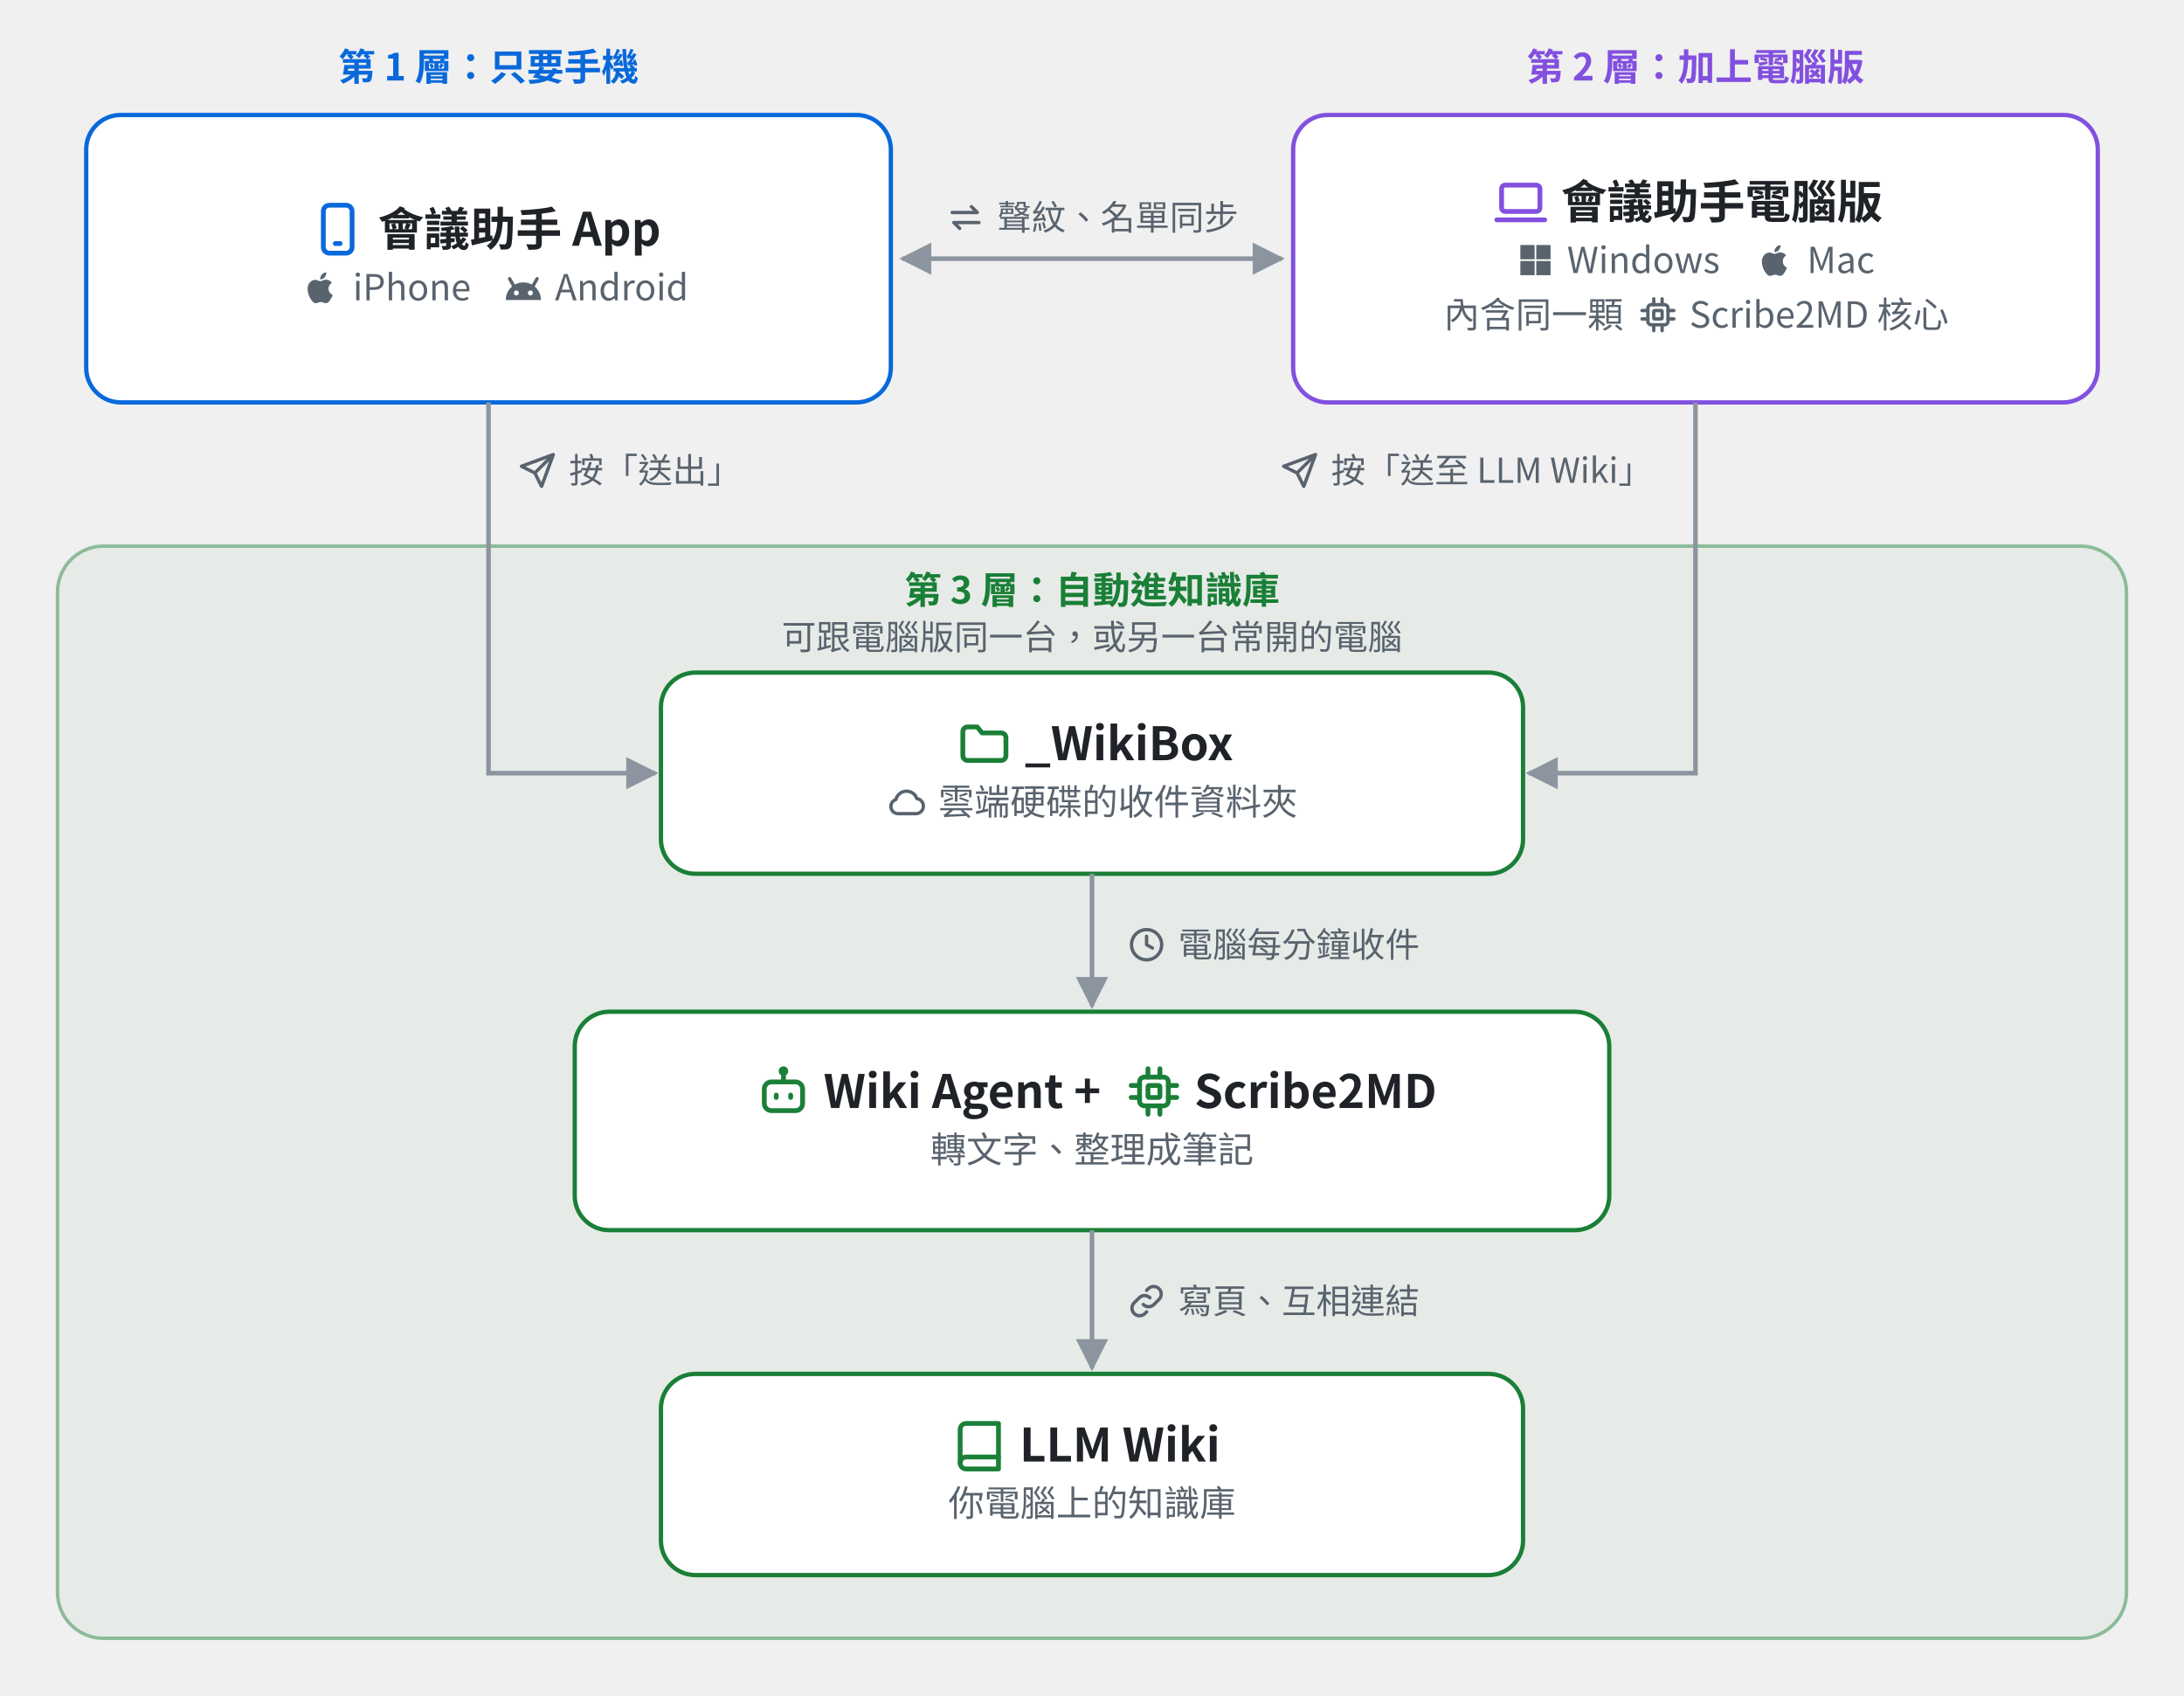
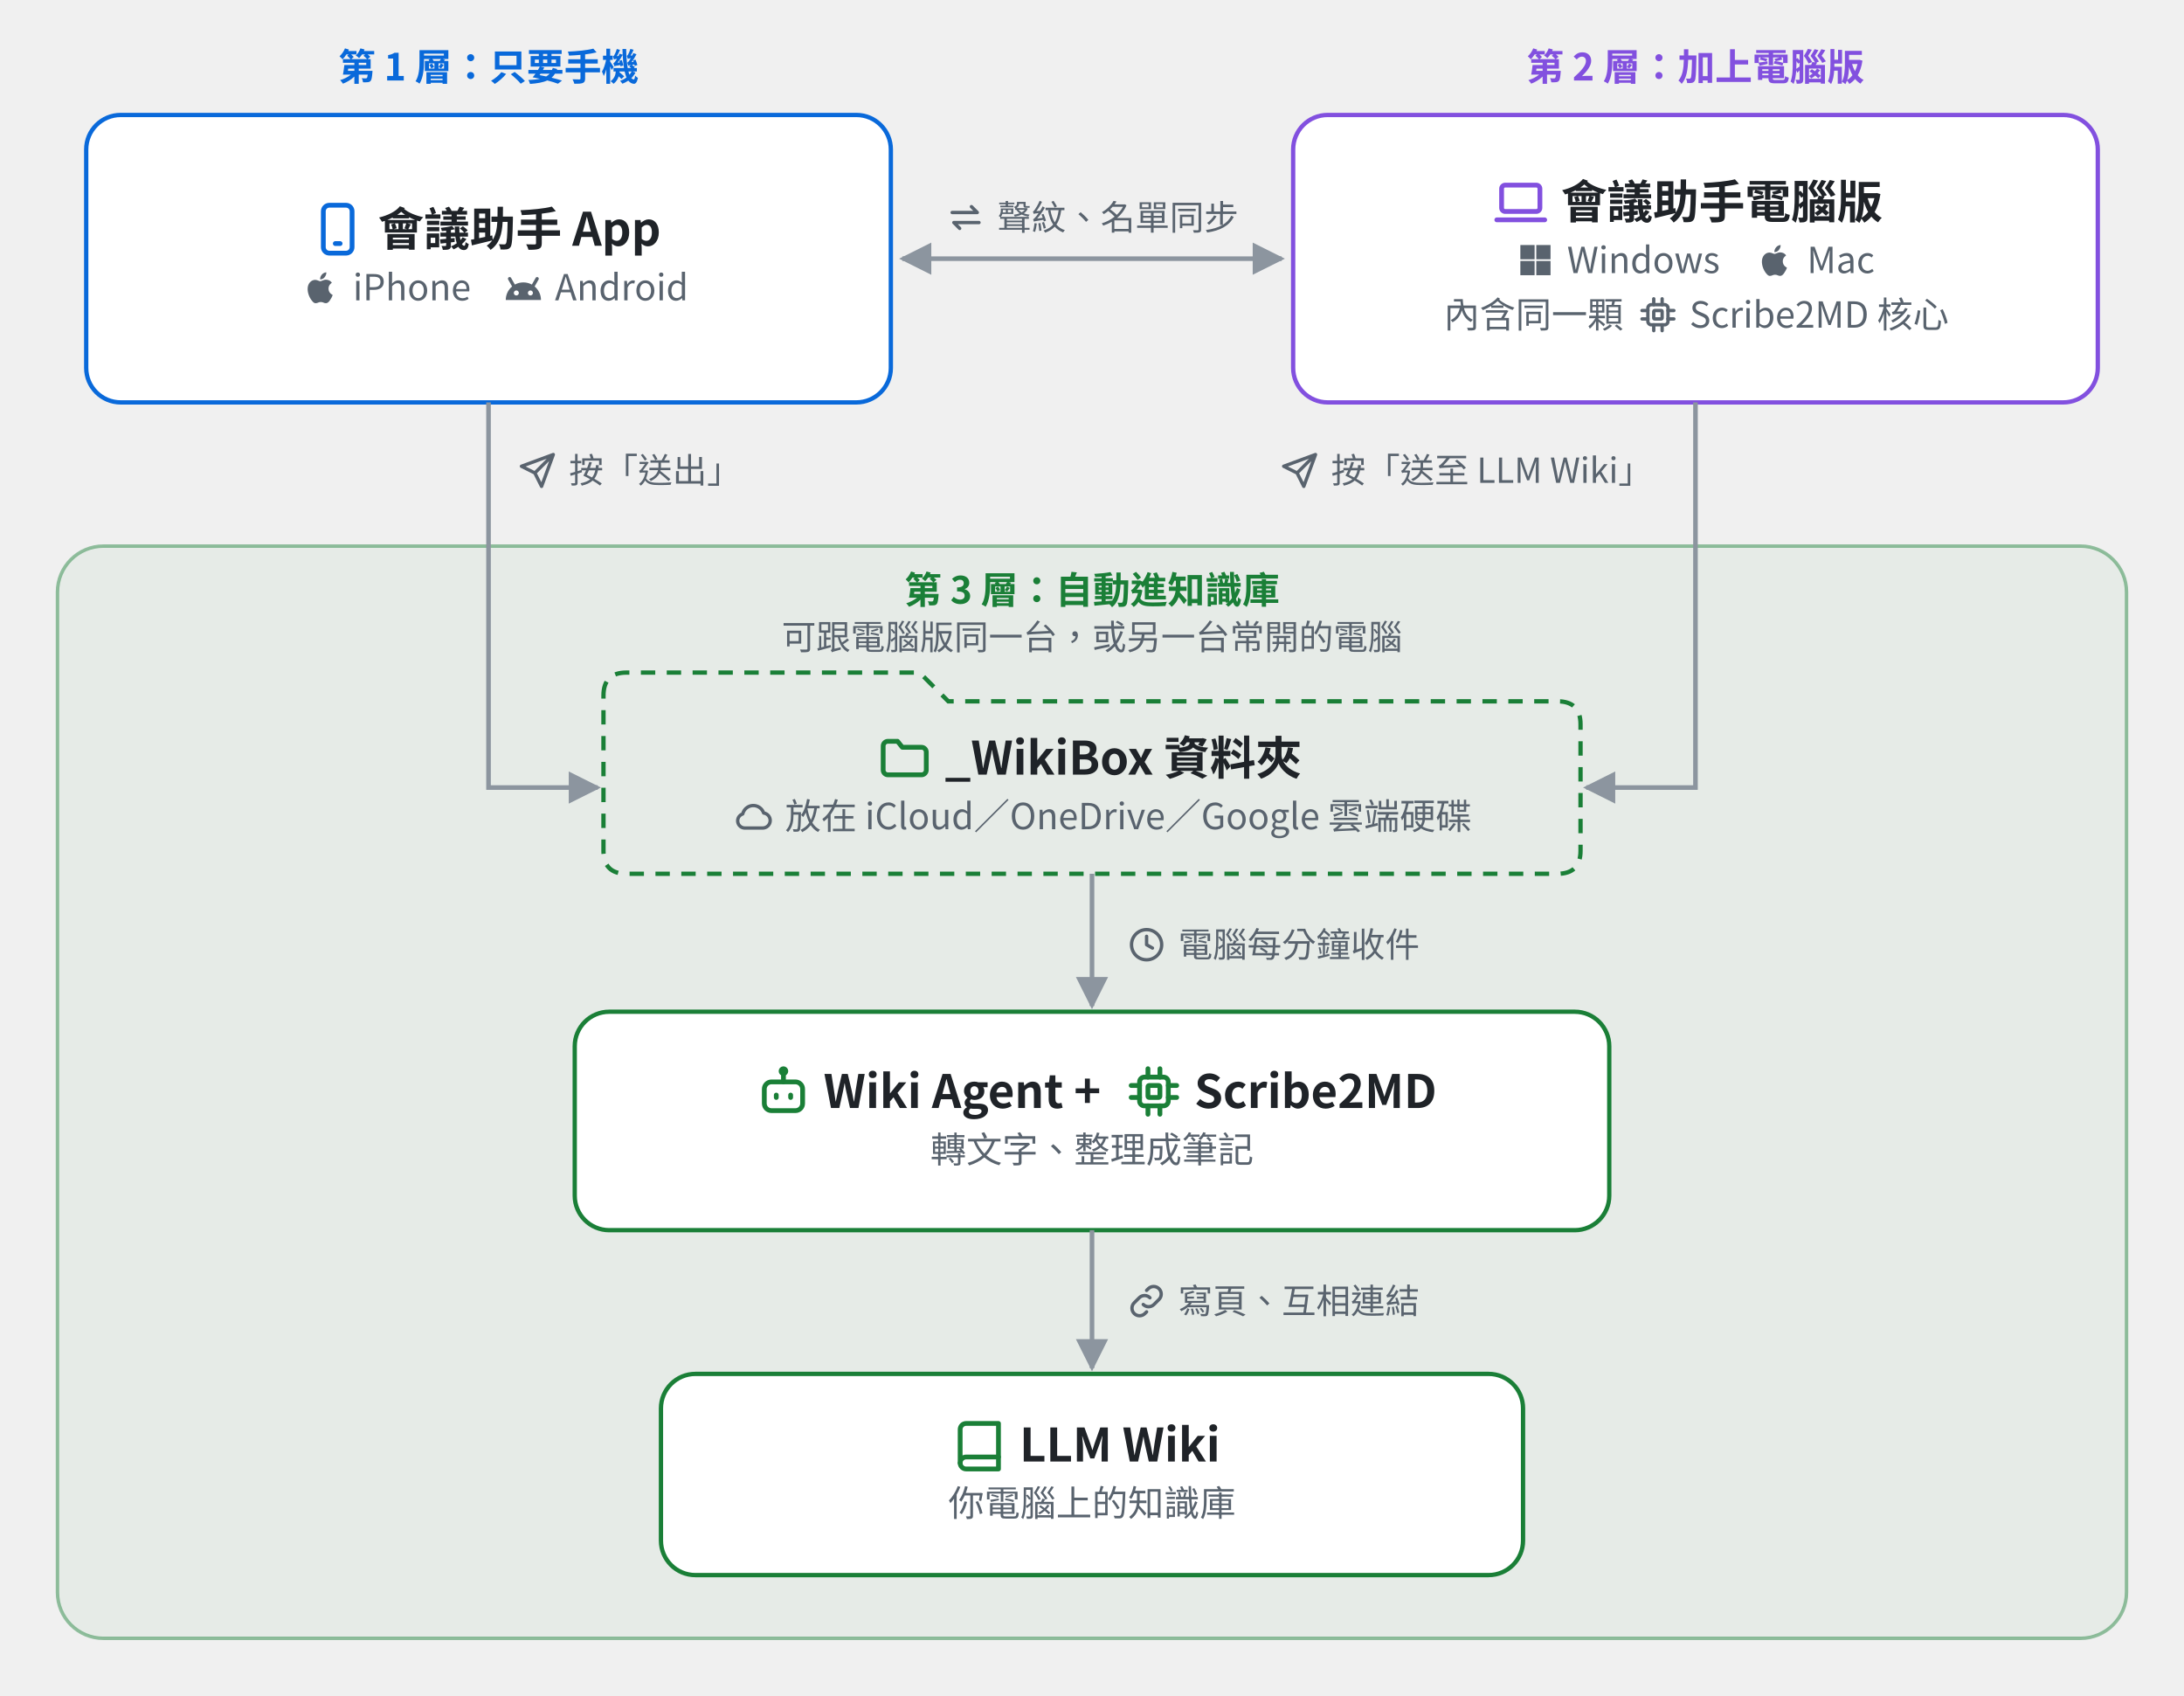
<svg xmlns="http://www.w3.org/2000/svg" viewBox="0 0 760 590" width="760" height="590" role="img" aria-labelledby="title" xml:lang="zh-Hant" font-family="'PingFang TC','Microsoft JhengHei','Noto Sans CJK TC',-apple-system,'Segoe UI',sans-serif">
  <style>
.card{fill:#ffffff;stroke-width:1.5}
+ .folder{fill:none;stroke-width:1.5}
.t{fill:#1f2328;font-weight:600;font-size:16px}
.s{fill:#59636e;font-size:12.5px}
.lbl{fill:#59636e;font-size:12px}
.cap{font-weight:600;font-size:13px}
.line{stroke:#8c959f;stroke-width:1.6;fill:none}
.dash{stroke-dasharray:5 4}
.head{fill:#8c959f}
.k1{stroke:#0969da}.f1{fill:#0969da}
.k2{stroke:#8250df}.f2{fill:#8250df}
.k3{stroke:#1a7f37}.f3{fill:#1a7f37}
.group{fill:#1a7f37;fill-opacity:.05;stroke:#1a7f37;stroke-opacity:.45;stroke-width:1.2}
@media (prefers-color-scheme: dark){
.card{fill:#151b23}
.t{fill:#f0f6fc}
.s,.lbl{fill:#9198a1}
.line{stroke:#656c76}.head{fill:#656c76}
.k1{stroke:#4493f8}.f1{fill:#4493f8}
.k2{stroke:#ab7df8}.f2{fill:#ab7df8}
.k3{stroke:#3fb950}.f3{fill:#3fb950}
.group{fill:#3fb950;fill-opacity:.07;stroke:#3fb950;stroke-opacity:.5}
}

.c1{color:#0969da}.c2{color:#8250df}.c3{color:#1a7f37}.cg{color:#59636e}
.eye{fill:#ffffff}
@media (prefers-color-scheme: dark){
.c1{color:#4493f8}.c2{color:#ab7df8}.c3{color:#3fb950}.cg{color:#9198a1}
.eye{fill:#151b23}
}
</style>
  <defs>
    <marker id="a" viewBox="0 0 10 10" refX="9" refY="5" markerWidth="7" markerHeight="7" orient="auto-start-reverse">
      <path d="M0 0 L10 5 L0 10 z" class="head" />
    </marker>
    <symbol id="i-phone" viewBox="0 0 24 24">
      <g fill="none" stroke="currentColor" stroke-width="2" stroke-linecap="round" stroke-linejoin="round">
        <rect x="6" y="2" width="12" height="20" rx="2.5" />
        <path d="M11 18h2" />
      </g>
    </symbol>
    <symbol id="i-laptop" viewBox="0 0 24 24">
      <g fill="none" stroke="currentColor" stroke-width="2" stroke-linecap="round" stroke-linejoin="round">
        <rect x="4" y="5" width="16" height="11" rx="1.5" />
        <path d="M2 19.5h20" />
      </g>
    </symbol>
    <symbol id="i-folder" viewBox="0 0 24 24">
      <path fill="none" stroke="currentColor" stroke-width="2" stroke-linecap="round" stroke-linejoin="round" d="M3 7a2 2 0 0 1 2-2h4l2 2.5h8a2 2 0 0 1 2 2V17a2 2 0 0 1-2 2H5a2 2 0 0 1-2-2z" />
    </symbol>
    <symbol id="i-cloud" viewBox="0 0 24 24">
      <path fill="none" stroke="currentColor" stroke-width="2" stroke-linecap="round" stroke-linejoin="round" d="M7 19h10.5a4.5 4.5 0 0 0 .6-8.96A6.5 6.5 0 0 0 5.6 10.6 4.3 4.3 0 0 0 7 19z" />
    </symbol>
    <symbol id="i-bot" viewBox="0 0 24 24">
      <g fill="none" stroke="currentColor" stroke-width="2" stroke-linecap="round" stroke-linejoin="round">
        <rect x="4" y="8" width="16" height="12" rx="3" />
        <path d="M12 8V4.5" />
        <circle cx="12" cy="3.5" r="1" />
        <path d="M9 13.5v1M15 13.5v1" />
      </g>
    </symbol>
    <symbol id="i-book" viewBox="0 0 24 24">
      <g fill="none" stroke="currentColor" stroke-width="2" stroke-linecap="round" stroke-linejoin="round">
        <path d="M4 19.5A2.5 2.5 0 0 1 6.5 17H20V3H6.5A2.5 2.5 0 0 0 4 5.5z" />
        <path d="M4 19.5A2.5 2.5 0 0 0 6.5 22H20v-5" />
      </g>
    </symbol>
    <symbol id="i-sync" viewBox="0 0 24 24">
      <path fill="none" stroke="currentColor" stroke-width="2" stroke-linecap="round" stroke-linejoin="round" d="M4 9h15l-3.5-3.5M20 15H5l3.5 3.5" />
    </symbol>
    <symbol id="i-send" viewBox="0 0 24 24">
      <path fill="none" stroke="currentColor" stroke-width="2" stroke-linecap="round" stroke-linejoin="round" d="M21.5 2.5 10.5 13.5M21.5 2.5l-7 19-4-8-8-4z" />
    </symbol>
    <symbol id="i-file" viewBox="0 0 24 24">
      <g fill="none" stroke="currentColor" stroke-width="2" stroke-linecap="round" stroke-linejoin="round">
        <path d="M14 3H6.5A1.5 1.5 0 0 0 5 4.5v15A1.5 1.5 0 0 0 6.5 21h11a1.5 1.5 0 0 0 1.5-1.5V8z" />
        <path d="M14 3v5h5" />
      </g>
    </symbol>
    <symbol id="i-chip" viewBox="0 0 24 24">
      <g fill="none" stroke="currentColor" stroke-width="2" stroke-linecap="round" stroke-linejoin="round">
        <rect x="6" y="6" width="12" height="12" rx="2" />
        <rect x="9.5" y="9.5" width="5" height="5" rx=".5" />
        <path d="M9.5 2.5V6M14.5 2.5V6M9.5 18v3.5M14.5 18v3.5M2.5 9.5H6M2.5 14.5H6M18 9.5h3.5M18 14.5h3.5" />
      </g>
    </symbol>
    <symbol id="i-clock" viewBox="0 0 24 24">
      <g fill="none" stroke="currentColor" stroke-width="2" stroke-linecap="round" stroke-linejoin="round">
        <circle cx="12" cy="12" r="9" />
        <path d="M12 7v5l3.5 2" />
      </g>
    </symbol>
    <symbol id="i-link" viewBox="0 0 24 24">
      <path fill="none" stroke="currentColor" stroke-width="2" stroke-linecap="round" stroke-linejoin="round" d="M10 14a4.5 4.5 0 0 0 6.4 0l3-3a4.5 4.5 0 0 0-6.4-6.4l-1 1M14 10a4.5 4.5 0 0 0-6.4 0l-3 3a4.5 4.5 0 0 0 6.4 6.4l1-1" />
    </symbol>
    <symbol id="i-apple" viewBox="0 0 24 24">
      <path fill="currentColor" d="M16.4 12.7c0-2.3 1.9-3.4 2-3.5-1.1-1.6-2.8-1.8-3.4-1.8-1.4-.1-2.8.9-3.5.9-.7 0-1.8-.8-3-.8-1.6 0-3 .9-3.8 2.3-1.6 2.8-.4 7 1.2 9.3.8 1.1 1.7 2.4 2.9 2.3 1.2 0 1.6-.7 3-.7s1.8.7 3 .7c1.3 0 2.1-1.1 2.8-2.3.9-1.3 1.3-2.6 1.3-2.6s-2.5-1-2.5-3.8zM14.1 5.9c.6-.8 1.1-1.8 1-2.9-.9 0-2.1.6-2.7 1.4-.6.7-1.1 1.8-1 2.8 1 .1 2.1-.5 2.7-1.3z" />
    </symbol>
    <symbol id="i-android" viewBox="0 0 24 24">
      <g fill="currentColor">
        <path d="M1.5 19.5a10.5 10.5 0 0 1 21 0z" />
        <path d="M6.3 11.2 3.8 6.8M17.7 11.2l2.5-4.4" stroke="currentColor" stroke-width="2" stroke-linecap="round" />
        <circle cx="7.8" cy="15.3" r="1.5" class="eye" />
        <circle cx="16.2" cy="15.3" r="1.5" class="eye" />
      </g>
    </symbol>
    <symbol id="i-windows" viewBox="0 0 24 24">
      <path fill="currentColor" d="M3 3h8.5v8.5H3zM12.5 3H21v8.5h-8.5zM3 12.5h8.5V21H3zM12.5 12.5H21V21h-8.5z" />
    </symbol>
  </defs>
  <rect x="20" y="190" width="720" height="380" rx="16" class="group" />
  <text x="170.0" y="28" class="cap f1" text-anchor="middle">第 1 層：只要手機</text>
  <text x="590.0" y="28" class="cap f2" text-anchor="middle">第 2 層：加上電腦版</text>
  <text x="380.0" y="210" class="cap f3" text-anchor="middle">第 3 層：自動進知識庫</text>
  <text x="380.0" y="226" class="lbl" text-anchor="middle">可跟電腦版同一台，或另一台常開的電腦</text>
  <rect x="30" y="40" width="280" height="100" rx="12" class="card k1" />
  <use href="#i-phone" x="107.516" y="69.74" width="20" height="20" class="c1" />
  <text x="131.5" y="85.5" class="t" text-anchor="start">會議助手 App</text>
  <use href="#i-apple" x="104.75" y="93" width="14" height="14" class="cg" />
  <text x="122.8" y="104.5" class="s" text-anchor="start">iPhone</text>
  <use href="#i-android" x="175.125" y="93" width="14" height="14" class="cg" />
  <text x="193.1" y="104.5" class="s" text-anchor="start">Android</text>
  <rect x="450" y="40" width="280" height="100" rx="12" class="card k2" />
  <use href="#i-laptop" x="519.2" y="60.24" width="20" height="20" class="c2" />
  <text x="543.2" y="76.0" class="t" text-anchor="start">會議助手電腦版</text>
  <use href="#i-windows" x="527.312" y="83.5" width="14" height="14" class="cg" />
  <text x="545.3" y="95.0" class="s" text-anchor="start">Windows</text>
  <use href="#i-apple" x="610.812" y="83.5" width="14" height="14" class="cg" />
  <text x="628.8" y="95.0" class="s" text-anchor="start">Mac</text>
  <text x="502.4" y="114.0" class="s" text-anchor="start">內含同一顆</text>
  <use href="#i-chip" x="569.938" y="102.5" width="14" height="14" class="cg" />
  <text x="587.9" y="114.0" class="s" text-anchor="start">Scribe2MD 核心</text>
  <path d="M314 90.0 H446" class="line" marker-start="url(#a)" marker-end="url(#a)" />
  <use href="#i-sync" x="329" y="68.68" width="14" height="14" class="cg" />
  <text x="347.0" y="80.0" class="lbl" text-anchor="start">聲紋、名單同步</text>
-   <path d="M170 140 V269.0 H228" class="line" marker-end="url(#a)" />
+   <path d="M170 140 V274.0 H208" class="line" marker-end="url(#a)" />
  <use href="#i-send" x="180" y="156.68" width="14" height="14" class="cg" />
  <text x="198" y="168" class="lbl" text-anchor="start">按「送出」</text>
-   <path d="M590 140 V269.0 H532" class="line" marker-end="url(#a)" />
+   <path d="M590 140 V274.0 H552" class="line" marker-end="url(#a)" />
  <use href="#i-send" x="445.24" y="156.68" width="14" height="14" class="cg" />
  <text x="463.2" y="168" class="lbl" text-anchor="start">按「送至 LLM Wiki」</text>
-   <rect x="230" y="234" width="300" height="70" rx="12" class="card k3" />
-   <use href="#i-folder" x="332.552" y="248.74" width="20" height="20" class="c3" />
-   <text x="356.6" y="264.5" class="t" text-anchor="start">_WikiBox</text>
-   <use href="#i-cloud" x="308.5" y="272" width="14" height="14" class="cg" />
-   <text x="326.5" y="283.5" class="s" text-anchor="start">雲端硬碟的收件資料夾</text>
+   <path d="M210 242 Q210 234 218 234 H320 L330 244 H542 Q550 244 550 252 V296 Q550 304 542 304 H218 Q210 304 210 296 Z" class="folder dash k3" />
+   <use href="#i-folder" x="304.832" y="253.74" width="20" height="20" class="c3" />
+   <text x="328.8" y="269.5" class="t" text-anchor="start">_WikiBox 資料夾</text>
+   <use href="#i-cloud" x="255.188" y="277" width="14" height="14" class="cg" />
+   <text x="273.2" y="288.5" class="s" text-anchor="start">放在 iCloud／OneDrive／Google 雲端硬碟</text>
  <path d="M380.0 304 V350" class="line" marker-end="url(#a)" />
  <use href="#i-clock" x="392" y="321.68" width="14" height="14" class="cg" />
  <text x="410.0" y="333" class="lbl" text-anchor="start">電腦每分鐘收件</text>
  <rect x="200" y="352" width="360" height="76" rx="12" class="card k3" />
  <use href="#i-bot" x="262.632" y="369.74" width="20" height="20" class="c3" />
  <text x="286.6" y="385.5" class="t" text-anchor="start">Wiki Agent +</text>
  <use href="#i-chip" x="391.552" y="369.74" width="20" height="20" class="c3" />
  <text x="415.6" y="385.5" class="t" text-anchor="start">Scribe2MD</text>
  <text x="380.0" y="404.5" class="s" text-anchor="middle">轉文字、整理成筆記</text>
  <path d="M380.0 428 V476" class="line" marker-end="url(#a)" />
  <use href="#i-link" x="392" y="445.68" width="14" height="14" class="cg" />
  <text x="410.0" y="457" class="lbl" text-anchor="start">寫頁、互相連結</text>
  <rect x="230" y="478" width="300" height="70" rx="12" class="card k3" />
  <use href="#i-book" x="330.788" y="492.74" width="20" height="20" class="c3" />
  <text x="354.8" y="508.5" class="t" text-anchor="start">LLM Wiki</text>
  <text x="380.0" y="527.5" class="s" text-anchor="middle">你電腦上的知識庫</text>
</svg>
